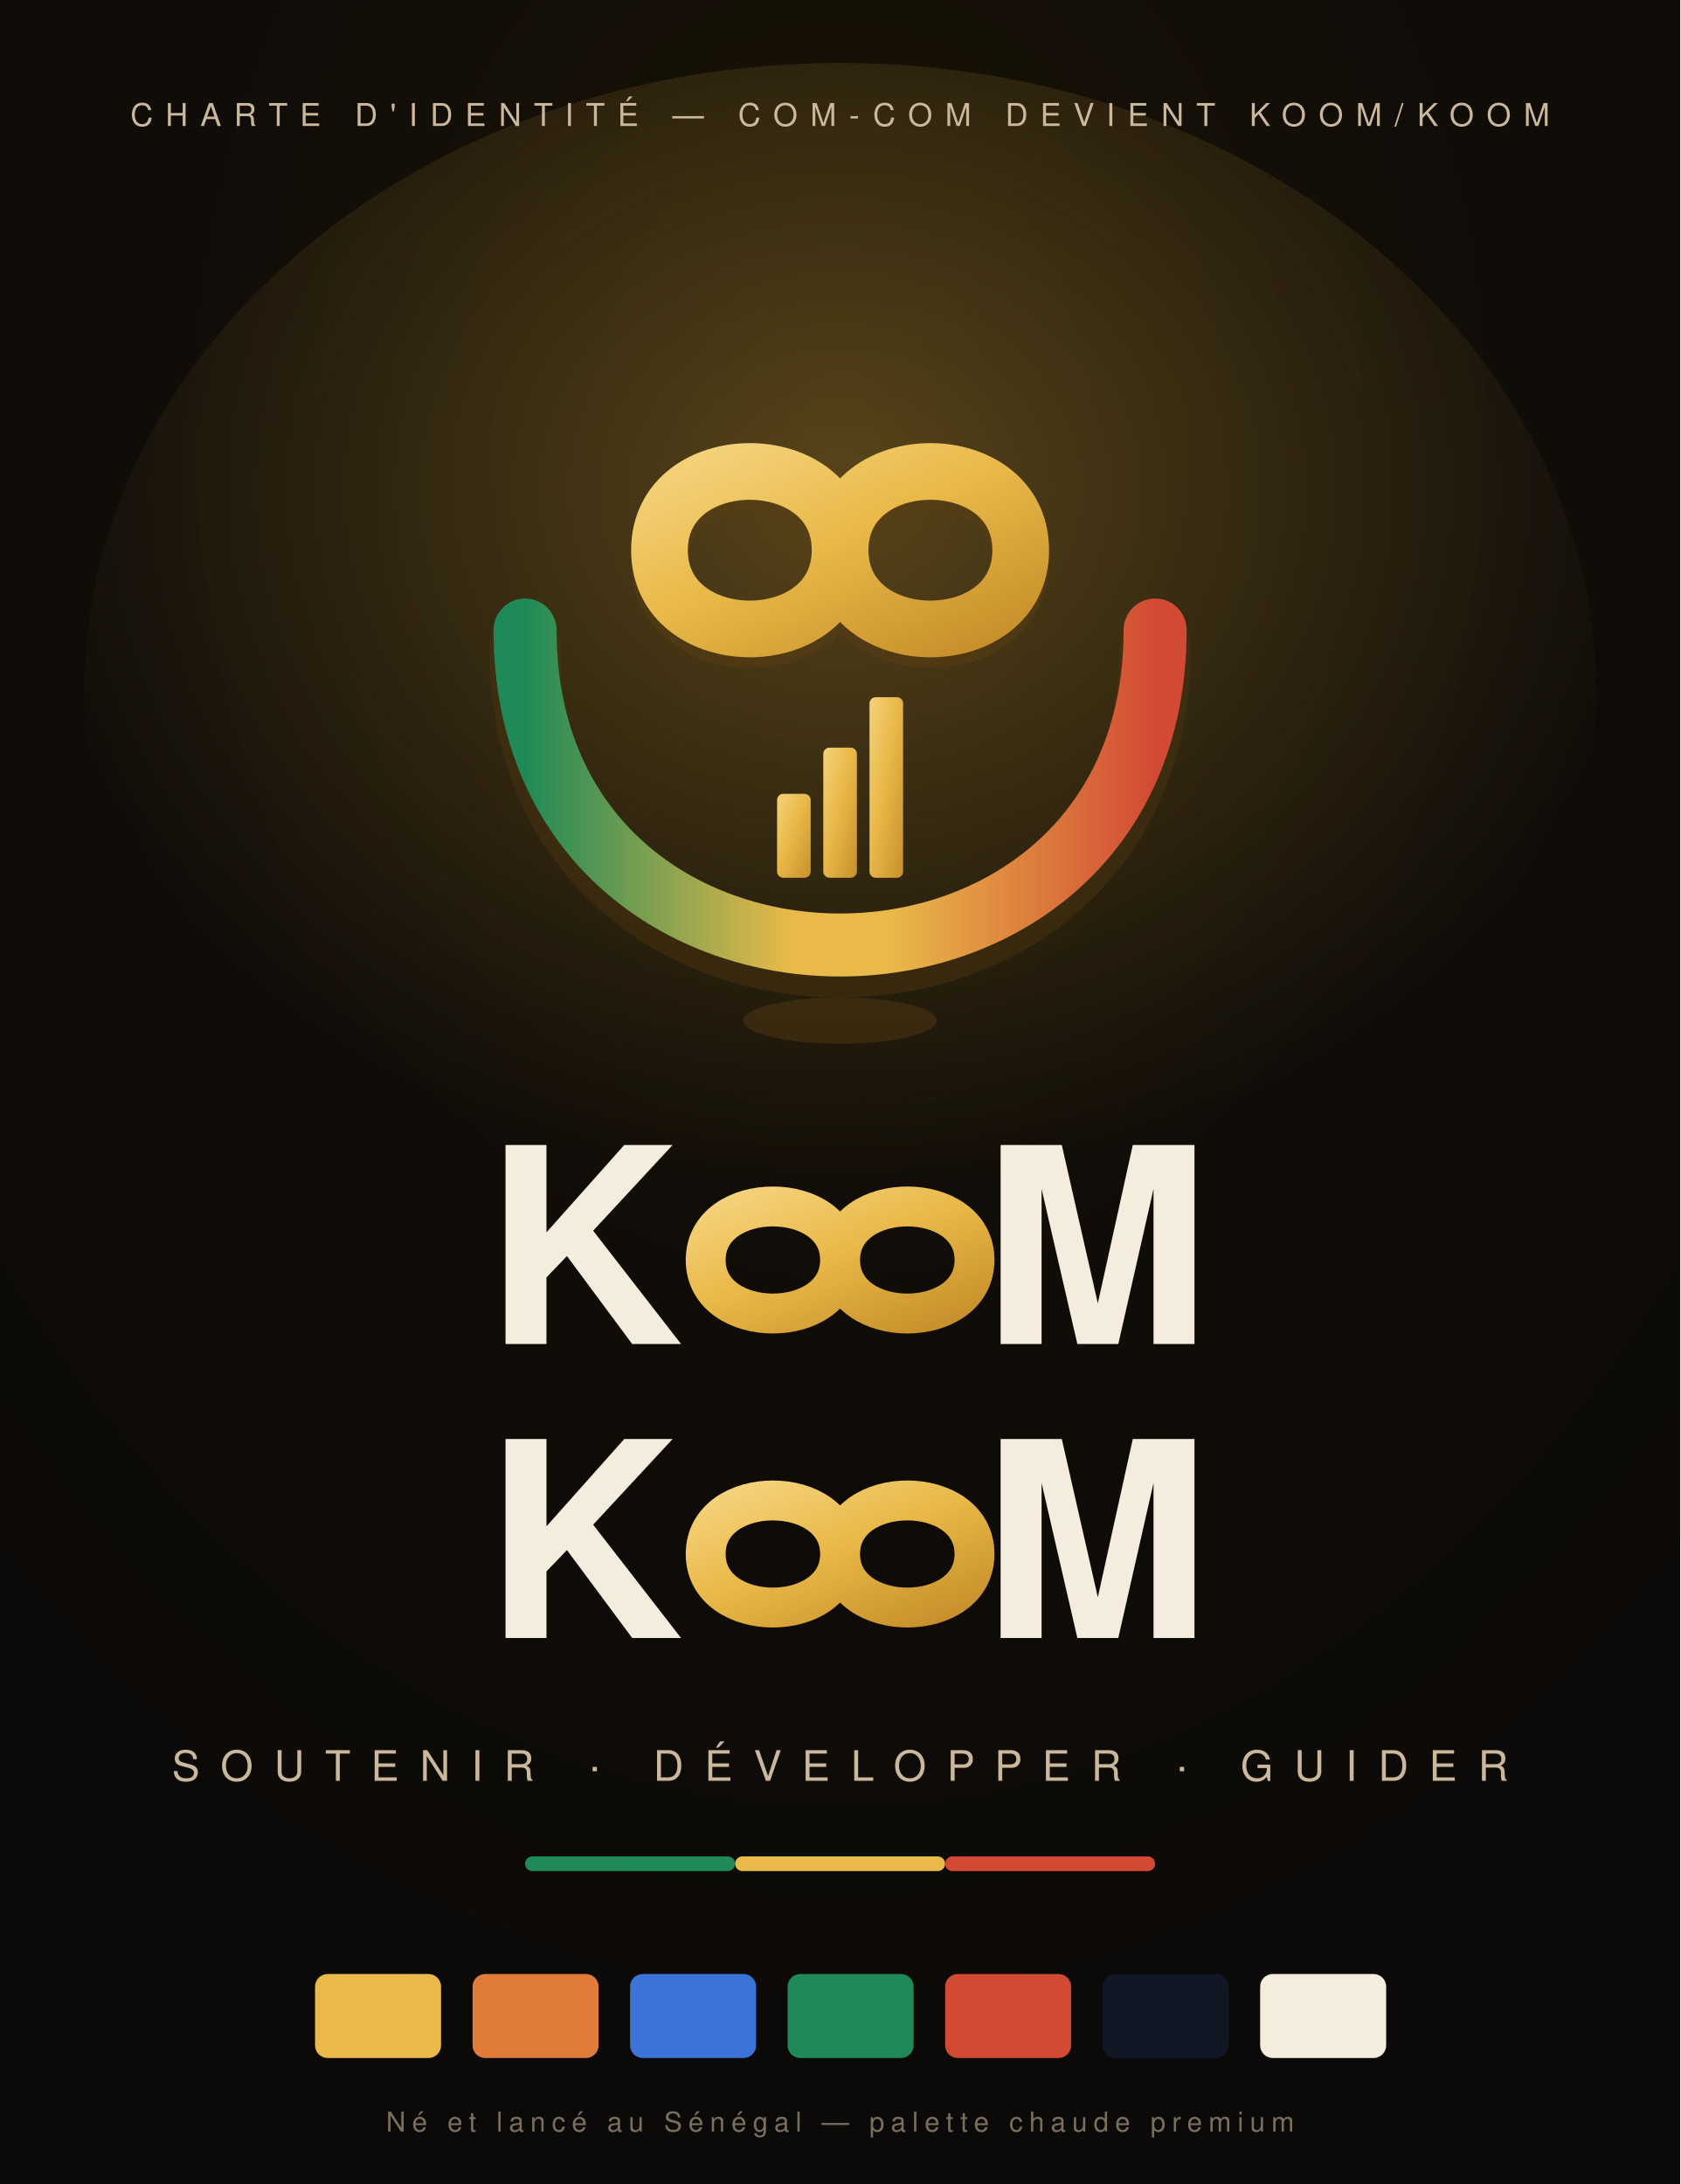
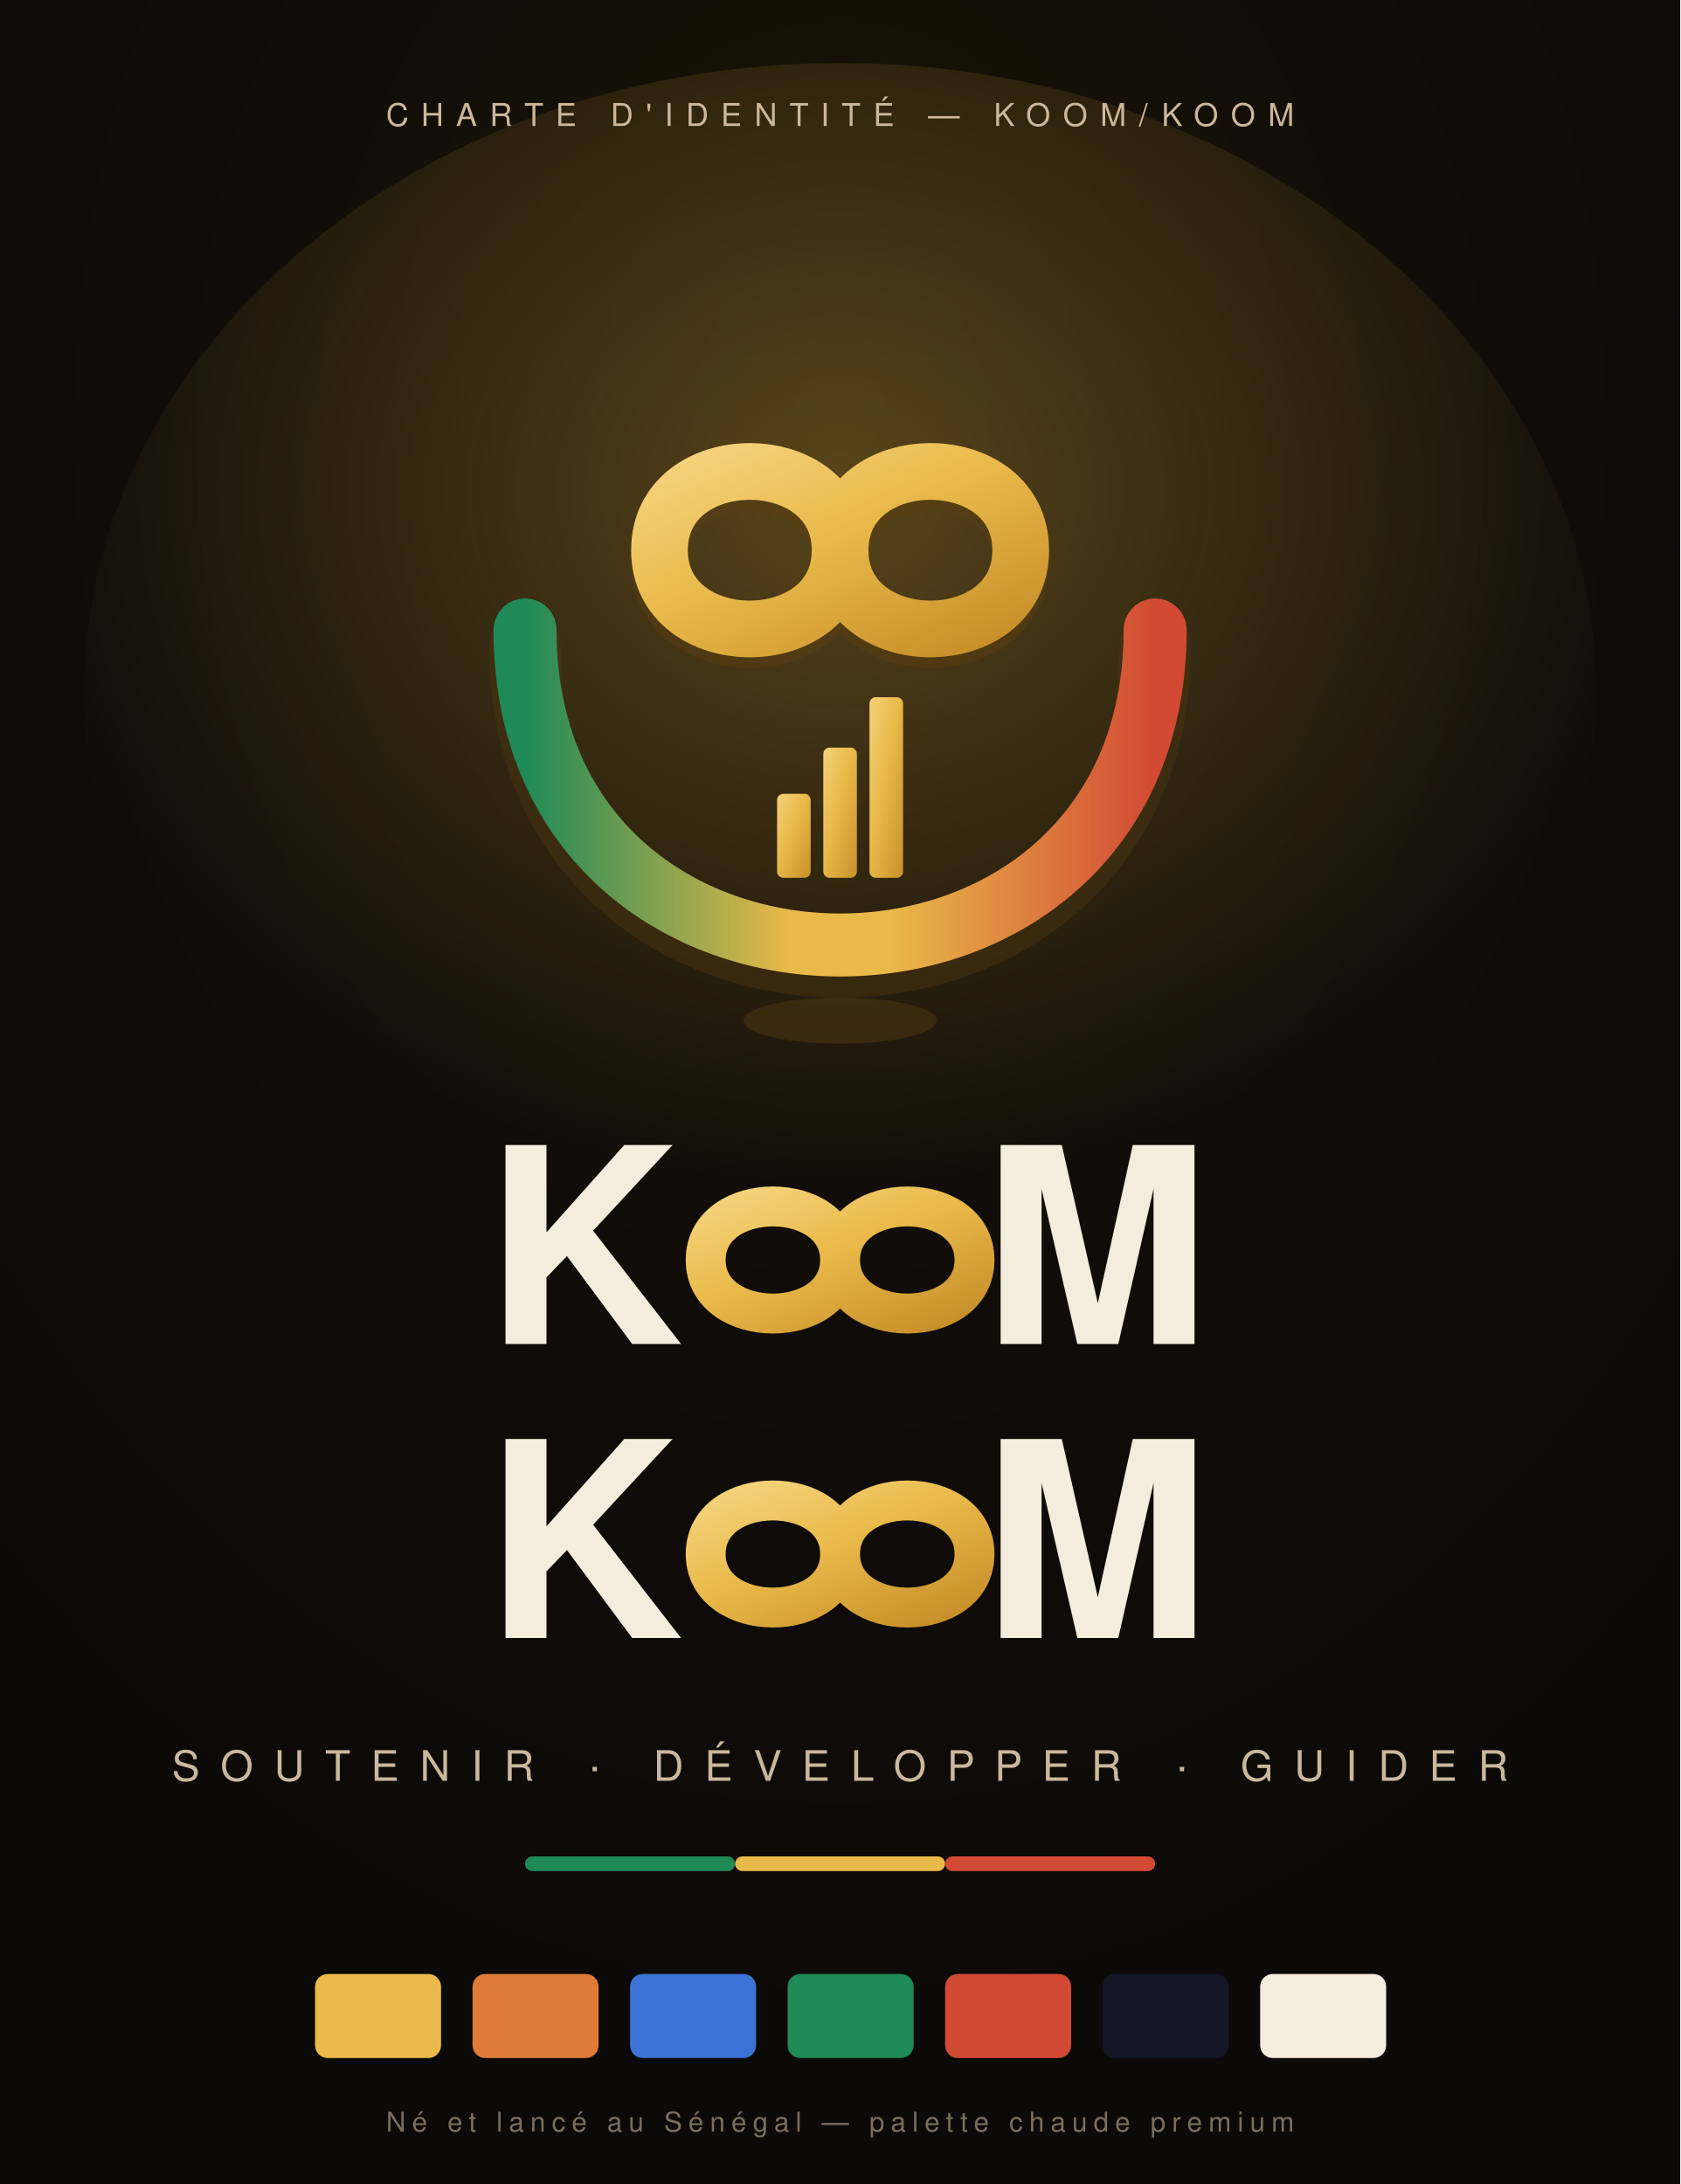
<svg xmlns="http://www.w3.org/2000/svg" viewBox="0 0 800 1040" font-family="'Segoe UI',Helvetica,Arial,sans-serif">
  <defs>
    <linearGradient id="gold" x1="0" y1="0" x2="1" y2="1">
      <stop offset="0%" stop-color="#F4D27A" />
      <stop offset="45%" stop-color="#E9B949" />
      <stop offset="100%" stop-color="#C8902B" />
    </linearGradient>
    <linearGradient id="bowl" x1="0" y1="0" x2="1" y2="0">
      <stop offset="0%" stop-color="#1F8A57" />
      <stop offset="42%" stop-color="#E9B949" />
      <stop offset="58%" stop-color="#E9B949" />
      <stop offset="100%" stop-color="#D24A34" />
    </linearGradient>
    <radialGradient id="bg" cx="50%" cy="20%" r="75%">
      <stop offset="0%" stop-color="#1a1305" />
      <stop offset="55%" stop-color="#100c08" />
      <stop offset="100%" stop-color="#0c0a08" />
    </radialGradient>
    <radialGradient id="glow" cx="50%" cy="34%" r="55%">
      <stop offset="0%" stop-color="#E9B949" stop-opacity="0.30" />
      <stop offset="100%" stop-color="#E9B949" stop-opacity="0" />
    </radialGradient>
  </defs>
  <rect width="800" height="1040" fill="url(#bg)" />
  <ellipse cx="400" cy="330" rx="360" ry="300" fill="url(#glow)" />
-   <text x="400" y="60" text-anchor="middle" fill="#CBB89C" font-size="15" letter-spacing="6">CHARTE D'IDENTITÉ — COM-COM DEVIENT KOOM/KOOM</text>
+   <text x="400" y="60" text-anchor="middle" fill="#CBB89C" font-size="15" letter-spacing="6">CHARTE D'IDENTITÉ — KOOM/KOOM</text>
  <g transform="translate(400,300)">
    <path d="M-150 0 C-150 200 150 200 150 0" fill="none" stroke="#4a3310" stroke-width="34" stroke-linecap="round" opacity="0.5" transform="translate(0,8)" />
    <path d="M-150 0 C-150 200 150 200 150 0" fill="none" stroke="url(#bowl)" stroke-width="30" stroke-linecap="round" />
    <ellipse cx="0" cy="186" rx="46" ry="11" fill="#4a3310" opacity="0.6" />
    <g fill="url(#gold)">
      <rect x="-30" y="78" width="16" height="40" rx="3" />
      <rect x="-8" y="56" width="16" height="62" rx="3" />
      <rect x="14" y="32" width="16" height="86" rx="3" />
    </g>
    <g transform="translate(0,-46)">
      <path d="M0 8 C0 -42 -86 -42 -86 8 C-86 58 0 58 0 8 C0 -42 86 -42 86 8 C86 58 0 58 0 8 Z" fill="none" stroke="#5A3D12" stroke-width="27" stroke-linecap="round" opacity="0.5" transform="translate(0,5)" />
      <path d="M0 8 C0 -42 -86 -42 -86 8 C-86 58 0 58 0 8 C0 -42 86 -42 86 8 C86 58 0 58 0 8 Z" fill="none" stroke="url(#gold)" stroke-width="27" stroke-linecap="round" />
    </g>
  </g>
  <g text-anchor="middle" font-weight="700">
    <g transform="translate(400,640)">
      <text x="-122" y="0" fill="#F4ECDC" font-size="130">K</text>
      <g transform="translate(0,-40)">
        <path d="M0 0 C0 -34 -64 -34 -64 0 C-64 34 0 34 0 0 C0 -34 64 -34 64 0 C64 34 0 34 0 0 Z" fill="none" stroke="url(#gold)" stroke-width="19" stroke-linecap="round" />
      </g>
      <text x="122" y="0" fill="#F4ECDC" font-size="130">M</text>
    </g>
    <g transform="translate(400,780)">
      <text x="-122" y="0" fill="#F4ECDC" font-size="130">K</text>
      <g transform="translate(0,-40)">
        <path d="M0 0 C0 -34 -64 -34 -64 0 C-64 34 0 34 0 0 C0 -34 64 -34 64 0 C64 34 0 34 0 0 Z" fill="none" stroke="url(#gold)" stroke-width="19" stroke-linecap="round" />
      </g>
      <text x="122" y="0" fill="#F4ECDC" font-size="130">M</text>
    </g>
  </g>
  <text x="400" y="848" text-anchor="middle" fill="#CBB89C" font-size="20" letter-spacing="10">SOUTENIR · DÉVELOPPER · GUIDER</text>
  <g transform="translate(400,884)">
    <rect x="-150" y="0" width="100" height="7" rx="3.5" fill="#1F8A57" />
    <rect x="-50" y="0" width="100" height="7" rx="3.5" fill="#E9B949" />
    <rect x="50" y="0" width="100" height="7" rx="3.5" fill="#D24A34" />
  </g>
  <g transform="translate(150,940)">
    <rect x="0" y="0" width="60" height="40" rx="6" fill="#E9B949" />
    <rect x="75" y="0" width="60" height="40" rx="6" fill="#E07B39" />
    <rect x="150" y="0" width="60" height="40" rx="6" fill="#3B73D6" />
    <rect x="225" y="0" width="60" height="40" rx="6" fill="#1F8A57" />
    <rect x="300" y="0" width="60" height="40" rx="6" fill="#D24A34" />
    <rect x="375" y="0" width="60" height="40" rx="6" fill="#121726" />
    <rect x="450" y="0" width="60" height="40" rx="6" fill="#F4ECDC" />
  </g>
  <text x="400" y="1015" text-anchor="middle" fill="#7a6f5e" font-size="13" letter-spacing="3">Né et lancé au Sénégal — palette chaude premium</text>
</svg>
